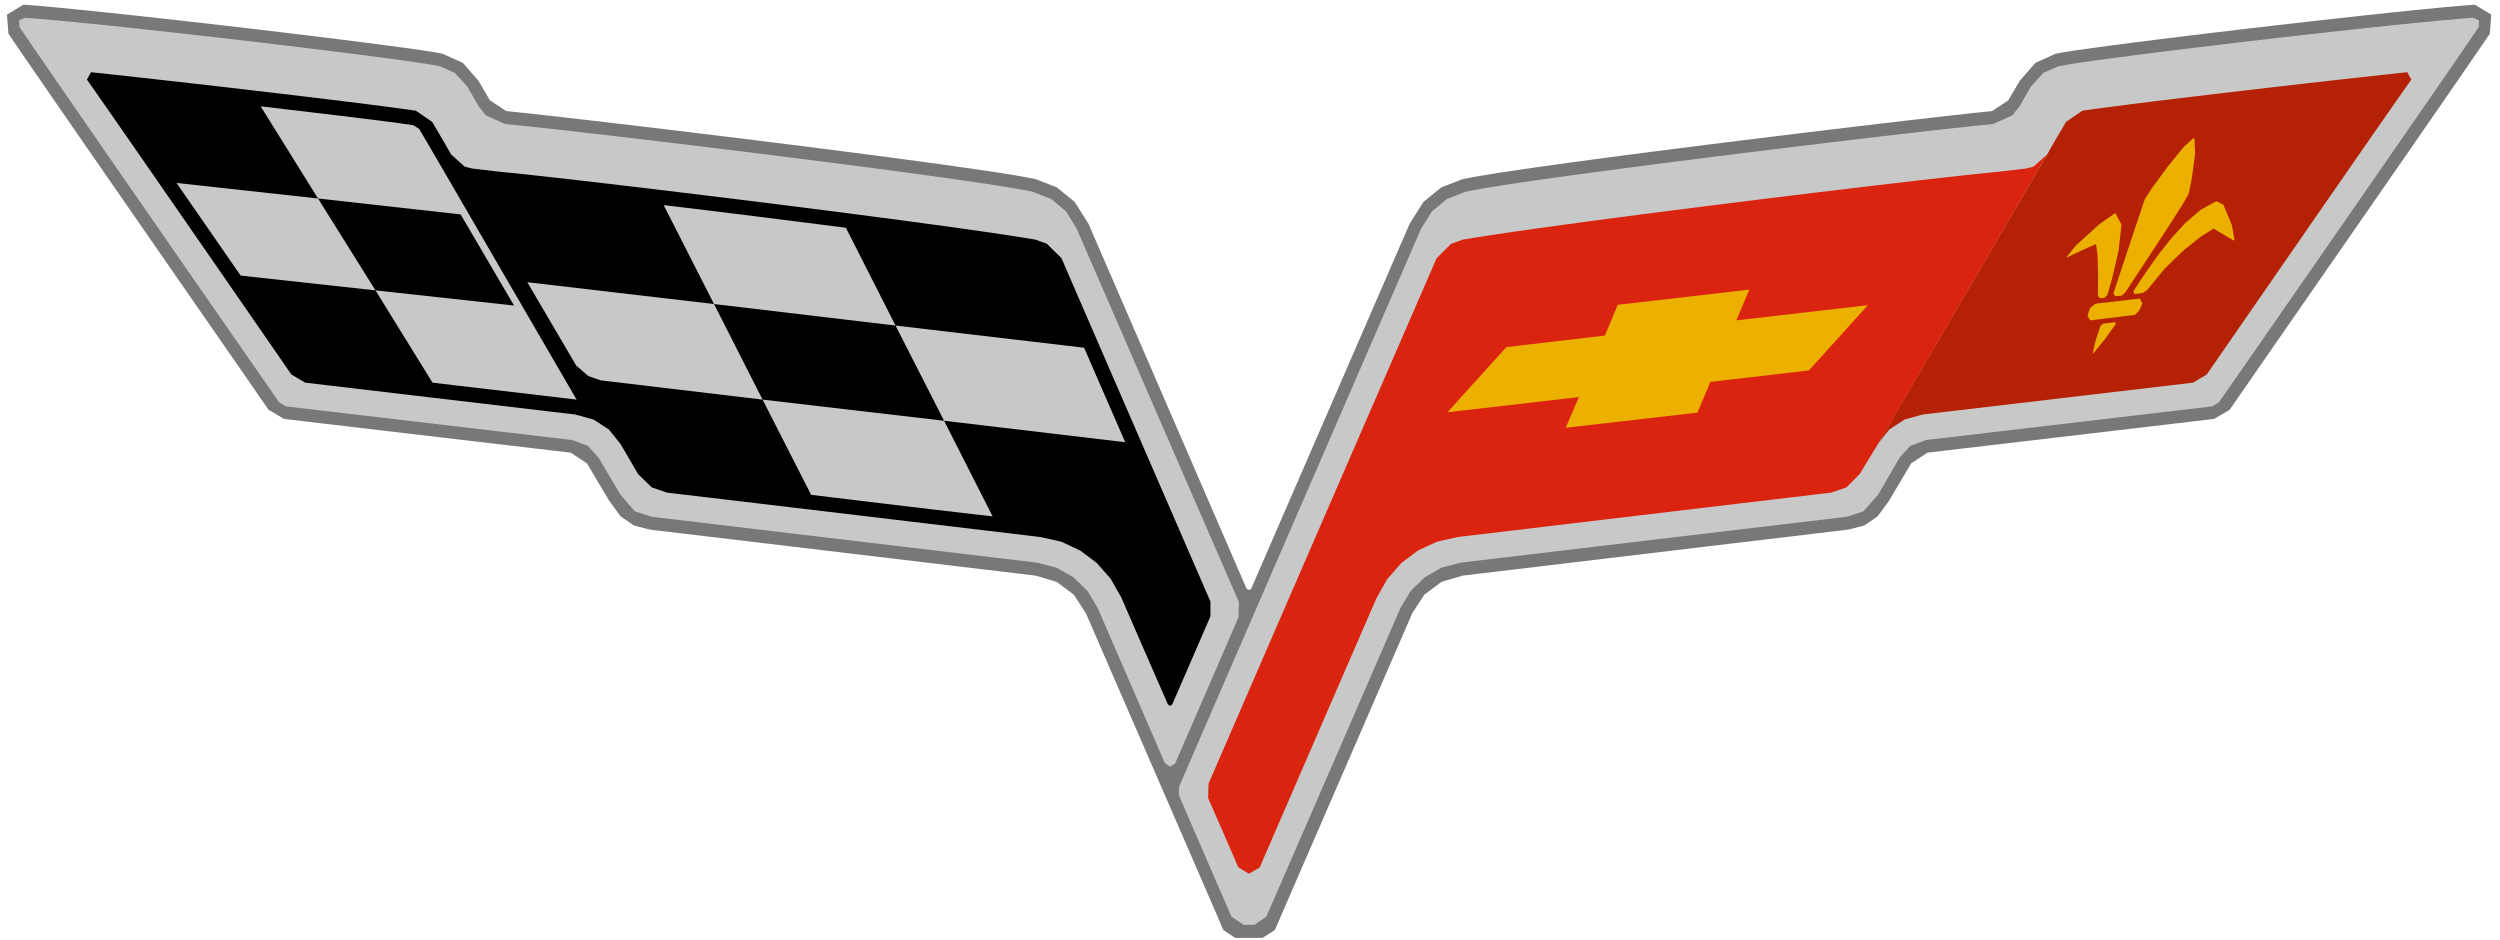
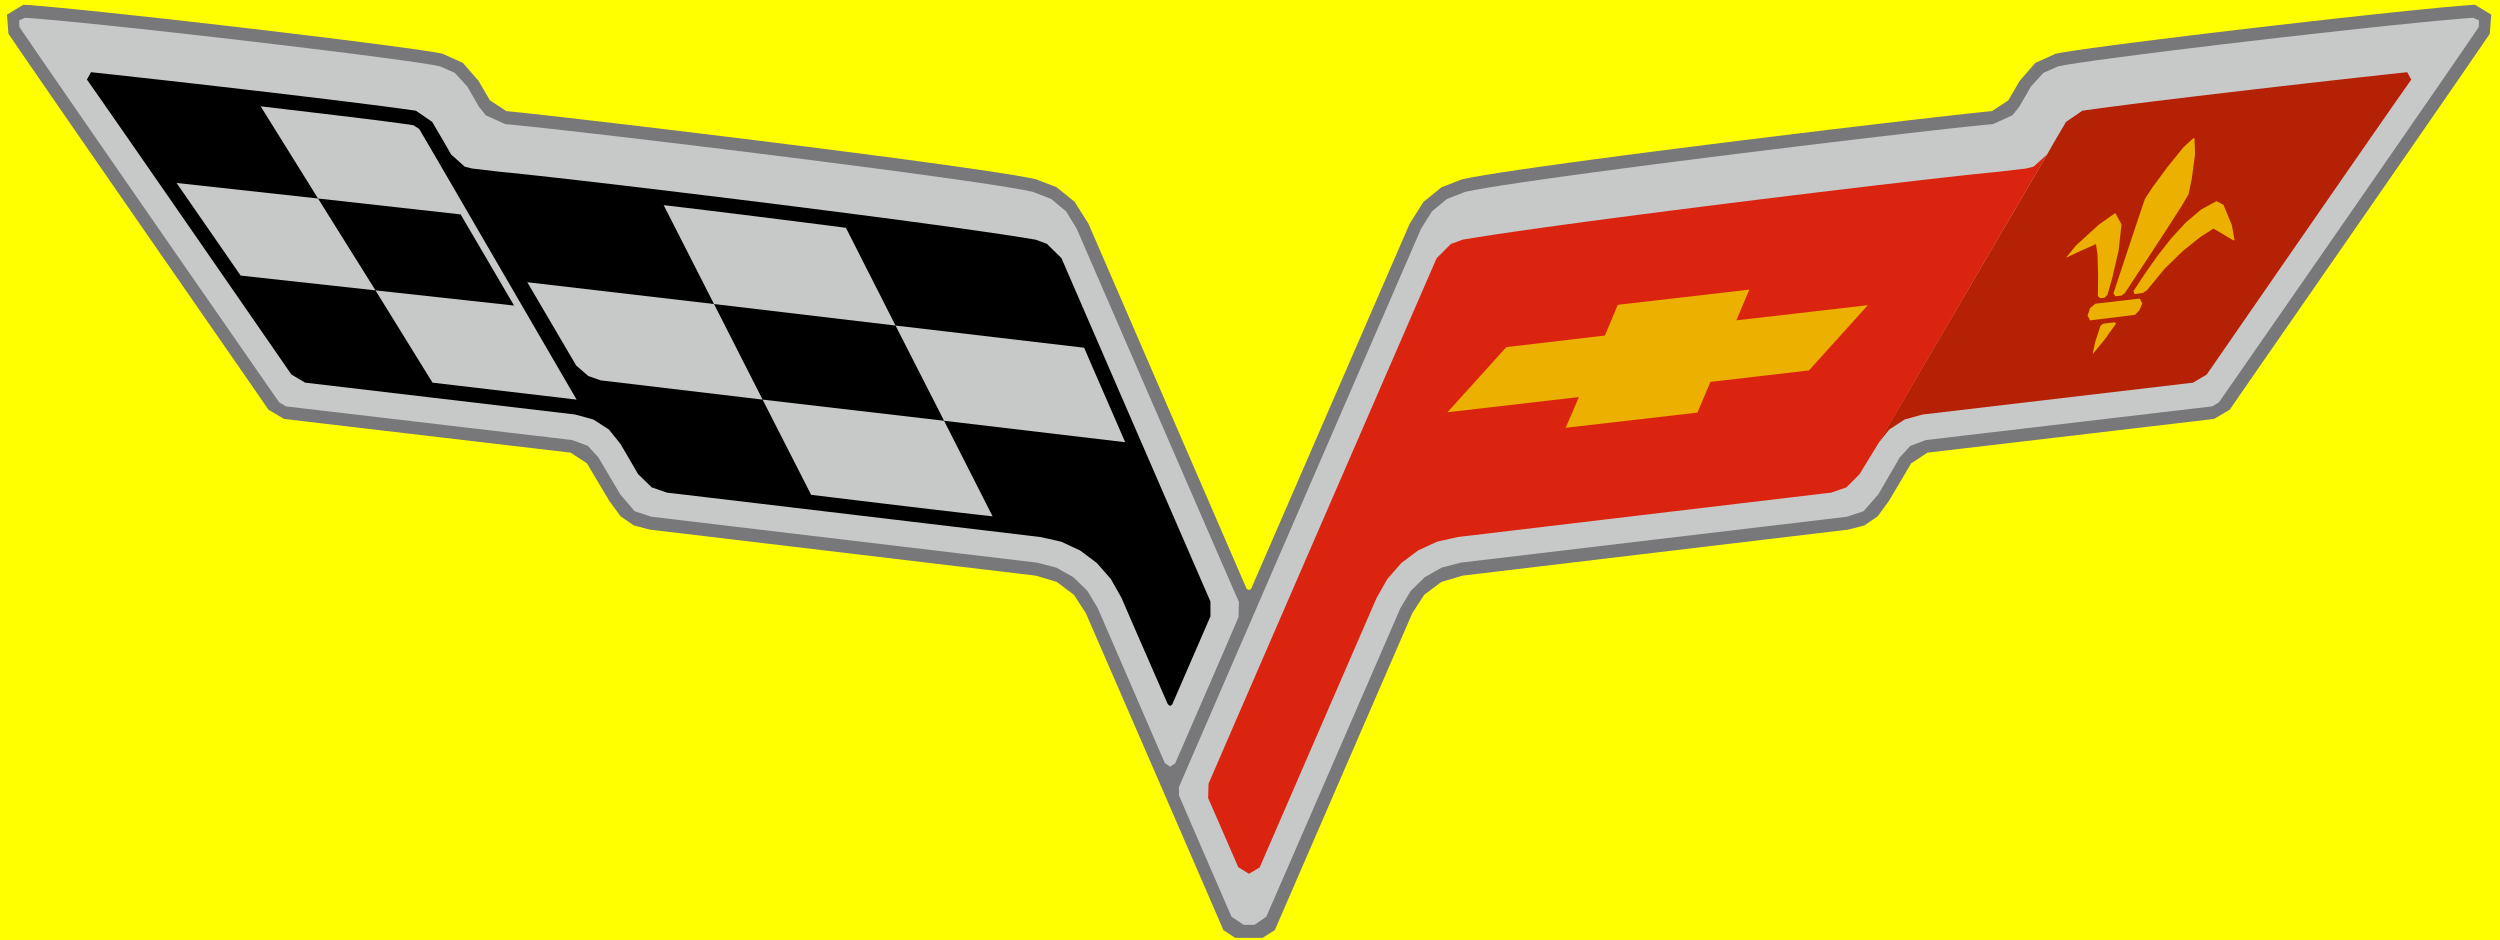
- <svg xmlns="http://www.w3.org/2000/svg" width="375" style="background-color:pink;" height="141">
+ <svg xmlns="http://www.w3.org/2000/svg" width="375" height="141">
+   <rect x="0" y="0" width="375" height="141" fill="yellow" />
  <g transform="matrix(1,0,0,1,-114,-17)">
    <path d="M 300.999 105.335 L 301.338 105.508 L 301.664 105.335 L 325.448 50.561 L 327.518 47.285 L 330.231 45.087 L 333.343 43.888 L 334.784 43.598 L 336.767 43.252 L 339.243 42.858 L 342.158 42.422 L 345.462 41.948 L 349.103 41.442 L 353.030 40.911 L 357.191 40.360 L 361.536 39.795 L 366.012 39.222 L 370.569 38.647 L 375.154 38.075 L 379.717 37.512 L 384.206 36.964 L 388.569 36.437 L 392.756 35.936 L 396.714 35.468 L 400.393 35.038 L 403.742 34.652 L 406.707 34.316 L 409.239 34.035 L 411.286 33.815 L 412.796 33.663 L 415.239 32.055 L 416.965 29.111 L 419.302 26.438 L 422.352 25.055 L 423.510 24.841 L 425.358 24.554 L 427.817 24.204 L 430.809 23.801 L 434.257 23.354 L 438.081 22.871 L 442.205 22.363 L 446.549 21.838 L 451.036 21.306 L 455.589 20.776 L 460.127 20.257 L 464.575 19.758 L 468.853 19.290 L 472.883 18.860 L 476.588 18.479 L 479.889 18.155 L 482.708 17.898 L 484.968 17.717 L 485.089 17.717 L 485.250 17.717 L 487.688 19.198 L 487.471 22.055 L 486.303 23.771 L 484.792 25.974 L 482.983 28.603 L 480.918 31.597 L 478.641 34.892 L 476.196 38.428 L 473.625 42.141 L 470.971 45.971 L 468.279 49.855 L 465.591 53.732 L 462.950 57.539 L 460.401 61.215 L 457.985 64.697 L 455.747 67.924 L 453.729 70.833 L 451.976 73.364 L 450.530 75.453 L 449.434 77.039 L 448.732 78.060 L 448.467 78.454 L 446.120 79.833 L 445.332 79.928 L 443.272 80.173 L 440.174 80.539 L 436.268 80.999 L 431.789 81.527 L 426.966 82.094 L 422.034 82.675 L 417.223 83.240 L 412.766 83.764 L 408.896 84.219 L 405.844 84.577 L 403.842 84.812 L 403.123 84.897 L 400.676 86.502 L 399.114 89.141 L 397.350 92.122 L 395.643 94.453 L 393.650 95.820 L 391.233 96.444 L 390.501 96.531 L 388.747 96.739 L 386.108 97.053 L 382.723 97.457 L 378.730 97.933 L 374.265 98.466 L 369.466 99.038 L 364.471 99.634 L 359.418 100.237 L 354.443 100.831 L 349.686 101.399 L 345.283 101.924 L 341.372 102.391 L 338.090 102.783 L 335.576 103.083 L 333.967 103.275 L 333.400 103.343 L 330.224 104.279 L 327.633 106.218 L 325.831 109.004 L 305.224 156.512 L 303.386 157.677 L 301.353 157.677 L 299.277 157.677 L 297.499 156.512 L 297.180 155.760 L 296.399 153.950 L 295.230 151.248 L 293.743 147.816 L 292.010 143.821 L 290.103 139.425 L 288.093 134.794 L 286.051 130.092 L 284.049 125.484 L 282.159 121.133 L 280.452 117.205 L 279.000 113.864 L 277.875 111.273 L 277.147 109.599 L 276.888 109.004 L 275.089 106.219 L 272.501 104.281 L 269.336 103.343 L 268.769 103.275 L 267.160 103.083 L 264.645 102.783 L 261.364 102.392 L 257.452 101.925 L 253.049 101.400 L 248.291 100.832 L 243.316 100.239 L 238.262 99.636 L 233.267 99.040 L 228.467 98.468 L 224.000 97.935 L 220.005 97.459 L 216.618 97.055 L 213.978 96.740 L 212.221 96.531 L 211.486 96.444 L 209.080 95.820 L 207.090 94.453 L 205.386 92.122 L 203.607 89.140 L 202.043 86.502 L 199.596 84.897 L 198.877 84.813 L 196.876 84.578 L 193.823 84.219 L 189.953 83.765 L 185.496 83.241 L 180.685 82.676 L 175.752 82.096 L 170.930 81.529 L 166.449 81.001 L 162.544 80.540 L 159.445 80.174 L 157.385 79.929 L 156.595 79.833 L 154.265 78.454 L 153.998 78.059 L 153.295 77.038 L 152.198 75.452 L 150.752 73.362 L 148.998 70.832 L 146.980 67.922 L 144.742 64.695 L 142.327 61.213 L 139.778 57.538 L 137.138 53.731 L 134.451 49.854 L 131.760 45.970 L 129.107 42.140 L 126.537 38.427 L 124.092 34.892 L 121.816 31.596 L 119.752 28.603 L 117.943 25.974 L 116.433 23.771 L 115.264 22.055 L 115.045 19.197 L 117.494 17.717 L 117.659 17.717 L 117.768 17.717 L 120.027 17.898 L 122.847 18.155 L 126.148 18.479 L 129.852 18.860 L 133.883 19.290 L 138.161 19.758 L 142.608 20.257 L 147.147 20.776 L 151.699 21.306 L 156.186 21.838 L 160.530 22.363 L 164.653 22.871 L 168.477 23.354 L 171.925 23.801 L 174.916 24.204 L 177.375 24.554 L 179.222 24.841 L 180.380 25.055 L 183.429 26.438 L 185.771 29.111 L 187.492 32.055 L 189.940 33.663 L 191.450 33.815 L 193.497 34.035 L 196.029 34.316 L 198.994 34.652 L 202.342 35.038 L 206.021 35.468 L 209.980 35.936 L 214.167 36.437 L 218.530 36.964 L 223.019 37.512 L 227.582 38.075 L 232.167 38.647 L 236.723 39.222 L 241.200 39.795 L 245.544 40.360 L 249.706 40.911 L 253.633 41.442 L 257.274 41.948 L 260.578 42.422 L 263.493 42.858 L 265.968 43.252 L 267.952 43.598 L 269.393 43.888 L 272.495 45.085 L 275.203 47.284 L 277.271 50.561 L 300.999 105.335 Z" fill="#78787a" />
    <path d="M 298.725 154.508 L 298.148 153.178 L 296.703 149.847 L 294.820 145.504 L 292.929 141.137 L 291.460 137.736 L 290.842 136.288 L 290.842 135.062 L 291.004 134.681 L 291.463 133.617 L 292.194 131.926 L 293.172 129.666 L 294.373 126.894 L 295.771 123.666 L 297.343 120.040 L 299.063 116.072 L 300.907 111.820 L 302.850 107.341 L 304.866 102.691 L 306.932 97.929 L 309.023 93.109 L 311.113 88.291 L 313.179 83.531 L 315.194 78.885 L 317.135 74.411 L 318.977 70.166 L 320.695 66.207 L 322.265 62.591 L 323.660 59.374 L 324.858 56.615 L 325.832 54.369 L 326.559 52.695 L 327.013 51.648 L 327.170 51.287 L 328.786 48.717 L 331.019 46.859 L 333.783 45.779 L 335.177 45.496 L 337.107 45.158 L 339.523 44.771 L 342.375 44.341 L 345.614 43.873 L 349.188 43.373 L 353.048 42.848 L 357.145 42.302 L 361.428 41.742 L 365.846 41.174 L 370.352 40.602 L 374.893 40.033 L 379.421 39.473 L 383.885 38.927 L 388.235 38.402 L 392.422 37.902 L 396.396 37.433 L 400.106 37.003 L 403.502 36.615 L 406.535 36.276 L 409.154 35.992 L 411.310 35.768 L 412.953 35.611 L 415.847 34.301 L 416.905 32.994 L 418.626 29.990 L 420.513 27.926 L 422.739 26.950 L 423.912 26.727 L 425.768 26.433 L 428.229 26.078 L 431.217 25.672 L 434.655 25.223 L 438.465 24.741 L 442.570 24.234 L 446.892 23.712 L 451.352 23.183 L 455.875 22.658 L 460.382 22.145 L 464.795 21.654 L 469.037 21.193 L 473.031 20.771 L 476.699 20.399 L 479.962 20.084 L 482.745 19.836 L 484.968 19.665 L 485.846 20.052 L 485.806 21.060 L 484.779 22.572 L 483.378 24.619 L 481.650 27.132 L 479.641 30.047 L 477.397 33.296 L 474.964 36.815 L 472.388 40.537 L 469.715 44.396 L 466.991 48.326 L 464.262 52.261 L 461.575 56.134 L 458.975 59.880 L 456.508 63.433 L 454.221 66.727 L 452.159 69.695 L 450.369 72.271 L 448.897 74.390 L 447.788 75.986 L 447.089 76.991 L 446.846 77.341 L 445.850 77.954 L 445.127 78.038 L 443.114 78.274 L 440.045 78.635 L 436.154 79.093 L 431.676 79.619 L 426.847 80.187 L 421.900 80.769 L 417.070 81.338 L 412.592 81.865 L 408.701 82.322 L 405.631 82.684 L 403.617 82.921 L 402.894 83.006 L 400.552 83.876 L 398.955 85.623 L 395.741 91.166 L 393.516 93.693 L 391.004 94.513 L 333.113 101.392 L 330.248 102.140 L 327.714 103.580 L 325.615 105.634 L 324.053 108.221 L 323.810 108.788 L 323.178 110.248 L 322.211 112.478 L 320.963 115.356 L 319.487 118.757 L 317.836 122.559 L 316.065 126.639 L 314.225 130.874 L 312.371 135.140 L 310.557 139.315 L 308.835 143.275 L 307.259 146.897 L 305.883 150.059 L 304.759 152.637 L 303.942 154.508 L 302.164 155.730 L 300.555 155.730 L 298.725 154.508 Z" fill="#c7c9c9" />
    <path d="M 290.274 131.506 L 289.504 132.006 L 288.722 131.450 L 288.297 130.468 L 287.174 127.876 L 285.585 124.205 L 283.757 119.985 L 281.922 115.746 L 280.309 112.019 L 279.147 109.334 L 278.666 108.221 L 277.112 105.634 L 275.009 103.581 L 272.455 102.141 L 269.550 101.396 L 211.716 94.509 L 209.212 93.691 L 207.047 91.171 L 203.765 85.619 L 202.171 83.875 L 199.822 83.006 L 199.099 82.920 L 197.087 82.683 L 194.019 82.321 L 190.129 81.864 L 185.654 81.337 L 180.826 80.769 L 175.881 80.188 L 171.053 79.620 L 166.577 79.094 L 162.687 78.636 L 159.618 78.276 L 157.605 78.039 L 156.882 77.954 L 155.870 77.341 L 155.627 76.991 L 154.928 75.986 L 153.820 74.391 L 152.348 72.272 L 150.559 69.695 L 148.499 66.727 L 146.213 63.434 L 143.747 59.881 L 141.149 56.135 L 138.463 52.262 L 135.736 48.328 L 133.013 44.398 L 130.341 40.539 L 127.766 36.817 L 125.334 33.298 L 123.090 30.048 L 121.082 27.133 L 119.354 24.619 L 117.953 22.573 L 116.925 21.060 L 116.869 20.052 L 117.768 19.665 L 119.989 19.836 L 122.771 20.084 L 126.035 20.399 L 129.705 20.771 L 133.701 21.193 L 137.946 21.654 L 142.363 22.145 L 146.873 22.658 L 151.398 23.183 L 155.862 23.712 L 160.186 24.234 L 164.292 24.741 L 168.102 25.223 L 171.539 25.672 L 174.525 26.078 L 176.982 26.433 L 178.832 26.727 L 179.997 26.950 L 182.213 27.926 L 184.105 29.994 L 185.827 32.990 L 186.880 34.302 L 189.766 35.611 L 191.409 35.768 L 193.565 35.991 L 196.185 36.275 L 199.219 36.613 L 202.616 37.001 L 206.326 37.432 L 210.300 37.900 L 214.488 38.400 L 218.839 38.925 L 223.304 39.471 L 227.832 40.032 L 232.374 40.601 L 236.880 41.172 L 241.299 41.741 L 245.582 42.301 L 249.678 42.847 L 253.538 43.373 L 257.112 43.872 L 260.350 44.340 L 263.201 44.771 L 265.616 45.158 L 267.545 45.496 L 268.937 45.779 L 271.700 46.859 L 273.918 48.717 L 275.493 51.287 L 275.708 51.781 L 276.320 53.188 L 277.278 55.395 L 278.535 58.288 L 280.040 61.754 L 281.744 65.680 L 283.599 69.951 L 285.554 74.454 L 287.562 79.076 L 289.571 83.703 L 291.534 88.222 L 293.401 92.518 L 295.123 96.480 L 296.650 99.992 L 297.933 102.942 L 298.924 105.216 L 299.573 106.701 L 299.830 107.282 L 299.773 109.560 L 299.217 110.882 L 297.848 114.059 L 295.994 118.340 L 293.982 122.975 L 292.140 127.214 L 290.795 130.308 L 290.274 131.506 Z" fill="#c7c9c9" />
-     <path d="M 289.165 122.615 L 289.504 122.902 L 289.830 122.676 L 295.568 109.447 L 295.564 107.226 L 295.286 106.587 L 294.560 104.915 L 293.448 102.355 L 292.017 99.057 L 290.329 95.168 L 288.449 90.837 L 286.441 86.211 L 284.370 81.438 L 282.300 76.666 L 280.294 72.043 L 278.417 67.717 L 276.734 63.836 L 275.308 60.549 L 274.205 58.002 L 273.487 56.343 L 273.219 55.722 L 271.027 53.567 L 269.336 52.948 L 267.068 52.577 L 264.394 52.166 L 261.357 51.719 L 257.999 51.242 L 254.362 50.739 L 250.487 50.215 L 246.418 49.675 L 242.195 49.123 L 237.862 48.566 L 233.459 48.006 L 229.030 47.450 L 224.616 46.901 L 220.259 46.366 L 216.002 45.848 L 211.886 45.353 L 207.954 44.885 L 204.247 44.449 L 200.807 44.050 L 197.678 43.693 L 194.900 43.383 L 192.515 43.124 L 190.567 42.921 L 189.097 42.779 L 184.819 42.279 L 183.698 41.994 L 181.658 40.163 L 180.616 38.330 L 178.827 35.284 L 176.384 33.607 L 174.514 33.341 L 172.162 33.027 L 169.387 32.669 L 166.247 32.276 L 162.800 31.853 L 159.106 31.408 L 155.223 30.946 L 151.208 30.476 L 147.121 30.002 L 143.021 29.533 L 138.965 29.074 L 135.012 28.633 L 131.221 28.216 L 127.650 27.829 L 127.041 28.938 L 128.155 30.524 L 129.700 32.737 L 131.605 35.476 L 133.803 38.640 L 136.223 42.128 L 138.796 45.841 L 141.454 49.677 L 144.126 53.537 L 146.743 57.318 L 149.236 60.922 L 151.536 64.248 L 153.573 67.194 L 155.278 69.660 L 156.582 71.546 L 157.415 72.752 L 157.708 73.176 L 159.769 74.398 L 200.265 79.176 L 203.010 79.926 L 205.337 81.432 L 207.047 83.558 L 207.963 85.107 L 209.708 88.110 L 211.761 90.107 L 214.046 90.896 L 214.915 90.997 L 216.870 91.228 L 219.754 91.569 L 223.411 92.003 L 227.681 92.510 L 232.407 93.072 L 237.431 93.669 L 242.597 94.284 L 247.745 94.896 L 252.718 95.488 L 257.359 96.041 L 261.510 96.535 L 265.013 96.952 L 267.711 97.274 L 269.445 97.480 L 270.058 97.553 L 273.177 98.252 L 276.025 99.573 L 278.531 101.457 L 280.621 103.844 L 282.222 106.673 L 283.009 108.499 L 284.738 112.473 L 286.768 117.129 L 288.458 120.999 L 289.165 122.615 Z" fill="black" />
+     <path d="M 289.165 122.615 L 289.504 122.902 L 289.830 122.676 L 295.568 109.447 L 295.564 107.226 L 295.286 106.587 L 294.560 104.915 L 293.448 102.355 L 292.017 99.057 L 290.329 95.168 L 288.449 90.837 L 286.441 86.211 L 284.370 81.438 L 282.300 76.666 L 280.294 72.043 L 278.417 67.717 L 276.734 63.836 L 275.308 60.549 L 274.205 58.002 L 273.487 56.343 L 273.219 55.722 L 271.027 53.567 L 269.336 52.948 L 267.068 52.577 L 264.394 52.166 L 261.357 51.719 L 257.999 51.242 L 254.362 50.739 L 250.487 50.215 L 246.418 49.675 L 242.195 49.123 L 237.862 48.566 L 233.459 48.006 L 229.030 47.450 L 224.616 46.901 L 220.259 46.366 L 216.002 45.848 L 211.886 45.353 L 207.954 44.885 L 204.247 44.449 L 200.807 44.050 L 197.678 43.693 L 194.900 43.383 L 192.515 43.124 L 190.567 42.921 L 189.097 42.779 L 184.819 42.279 L 183.698 41.994 L 181.658 40.163 L 180.616 38.330 L 178.827 35.284 L 176.384 33.607 L 174.514 33.341 L 172.162 33.027 L 169.387 32.669 L 166.247 32.276 L 162.800 31.853 L 159.106 31.408 L 155.223 30.946 L 151.208 30.476 L 147.121 30.002 L 143.021 29.533 L 138.965 29.074 L 135.012 28.633 L 131.221 28.216 L 127.650 27.829 L 127.041 28.938 L 128.155 30.524 L 129.700 32.737 L 131.605 35.476 L 133.803 38.640 L 136.223 42.128 L 138.796 45.841 L 141.454 49.677 L 144.126 53.537 L 146.743 57.318 L 149.236 60.922 L 151.536 64.248 L 153.573 67.194 L 155.278 69.660 L 156.582 71.546 L 157.415 72.752 L 157.708 73.176 L 159.769 74.398 L 200.265 79.176 L 203.010 79.926 L 205.337 81.432 L 207.047 83.558 L 207.963 85.107 L 209.708 88.110 L 211.761 90.107 L 214.046 90.896 L 214.915 90.997 L 216.870 91.228 L 219.754 91.569 L 223.411 92.003 L 227.681 92.510 L 232.407 93.072 L 237.431 93.669 L 242.597 94.284 L 247.745 94.896 L 252.718 95.488 L 257.359 96.041 L 261.510 96.535 L 265.013 96.952 L 267.711 97.274 L 269.445 97.480 L 270.058 97.553 L 273.177 98.252 L 276.025 99.573 L 278.531 101.457 L 280.621 103.844 L 282.222 106.673 L 283.009 108.499 L 284.738 112.473 L 286.768 117.129 L 288.458 120.999 L 289.165 122.615 Z" fill="#000" />
    <path d="M 421.077 40.159 L 422.115 38.329 L 423.903 35.284 L 426.350 33.607 L 428.218 33.341 L 430.568 33.027 L 433.342 32.669 L 436.482 32.276 L 439.928 31.853 L 443.622 31.408 L 447.505 30.946 L 451.520 30.476 L 455.607 30.002 L 459.708 29.533 L 463.765 29.074 L 467.718 28.633 L 471.509 28.216 L 475.080 27.829 L 475.693 28.938 L 474.625 30.455 L 473.211 32.477 L 471.500 34.932 L 469.542 37.747 L 467.388 40.850 L 465.087 44.168 L 462.689 47.627 L 460.244 51.157 L 457.803 54.683 L 455.416 58.134 L 453.131 61.436 L 451.000 64.516 L 449.073 67.304 L 447.398 69.724 L 446.028 71.706 L 445.010 73.176 L 442.962 74.398 L 402.397 79.176 L 399.694 79.926 L 397.384 81.432 L 395.684 83.558 L 421.077 40.159 Z" fill="#b52105" />
    <path d="M 150.100 58.339 L 170.324 60.556 L 161.704 46.775 L 140.484 44.445 L 150.100 58.339 Z" fill="#c7c9c9" />
    <path d="M 178.876 74.398 L 200.491 76.942 L 199.262 74.829 L 197.611 71.989 L 195.637 68.592 L 193.440 64.812 L 191.119 60.818 L 188.774 56.781 L 186.504 52.874 L 184.410 49.268 L 182.589 46.133 L 181.142 43.641 L 180.168 41.964 L 179.767 41.272 L 176.880 36.337 L 175.985 35.780 L 173.978 35.492 L 171.429 35.155 L 168.412 34.777 L 164.998 34.362 L 161.260 33.915 L 157.269 33.442 L 153.100 32.950 L 161.704 46.775 L 183.097 49.162 L 191.109 62.834 L 170.324 60.556 L 178.876 74.398 Z" fill="#c7c9c9" />
    <path d="M 276.622 69.160 L 248.330 65.834 L 255.612 80.115 L 282.779 83.333 L 281.483 80.346 L 280.200 77.404 L 278.950 74.537 L 277.751 71.779 L 276.622 69.160 Z" fill="#c7c9c9" />
    <path d="M 262.889 94.453 L 255.612 80.115 L 228.388 76.942 L 235.670 91.223 L 239.462 91.684 L 243.259 92.143 L 247.002 92.593 L 250.634 93.027 L 254.097 93.437 L 257.332 93.816 L 260.282 94.157 L 262.889 94.453 Z" fill="#c7c9c9" />
    <path d="M 240.887 51.170 L 237.609 50.749 L 234.253 50.321 L 230.838 49.889 L 227.384 49.455 L 223.908 49.024 L 220.432 48.597 L 216.973 48.178 L 213.550 47.771 L 221.102 62.605 L 248.330 65.834 L 240.887 51.170 Z" fill="#c7c9c9" />
    <path d="M 204.104 74.055 L 202.250 73.406 L 200.435 71.838 L 193.096 59.334 L 221.102 62.605 L 228.388 76.942 L 204.104 74.055 Z" fill="#c7c9c9" />
    <path d="M 395.459 83.998 L 394.356 85.788 L 392.951 88.110 L 390.963 90.107 L 388.673 90.896 L 387.807 90.997 L 385.854 91.228 L 382.972 91.569 L 379.317 92.003 L 375.049 92.510 L 370.323 93.072 L 365.299 93.669 L 360.135 94.284 L 354.987 94.896 L 350.013 95.488 L 345.372 96.041 L 341.221 96.535 L 337.718 96.952 L 335.021 97.274 L 333.286 97.480 L 332.673 97.553 L 329.551 98.252 L 326.702 99.573 L 324.196 101.457 L 322.104 103.844 L 320.497 106.673 L 320.170 107.421 L 319.327 109.363 L 318.060 112.281 L 316.465 115.956 L 314.636 120.170 L 312.669 124.706 L 310.657 129.345 L 308.695 133.869 L 306.877 138.060 L 305.299 141.699 L 304.055 144.568 L 303.239 146.450 L 302.946 147.126 L 301.337 148.065 L 299.729 147.069 L 299.050 145.500 L 297.541 142.025 L 295.999 138.487 L 295.221 136.727 L 295.277 134.566 L 295.449 134.162 L 295.921 133.070 L 296.666 131.349 L 297.657 129.060 L 298.870 126.262 L 300.278 123.015 L 301.856 119.379 L 303.576 115.414 L 305.413 111.180 L 307.342 106.736 L 309.335 102.144 L 311.367 97.462 L 313.413 92.751 L 315.445 88.070 L 317.439 83.479 L 319.367 79.039 L 321.204 74.809 L 322.924 70.849 L 324.501 67.219 L 325.909 63.978 L 327.121 61.188 L 328.113 58.907 L 328.857 57.196 L 329.328 56.114 L 329.500 55.722 L 331.642 53.588 L 333.399 52.948 L 335.659 52.577 L 338.325 52.166 L 341.355 51.719 L 344.706 51.242 L 348.338 50.739 L 352.207 50.215 L 356.273 49.675 L 360.492 49.123 L 364.822 48.566 L 369.223 48.006 L 373.650 47.450 L 378.064 46.901 L 382.420 46.366 L 386.678 45.848 L 390.795 45.353 L 394.730 44.885 L 398.439 44.449 L 401.882 44.050 L 405.015 43.693 L 407.798 43.383 L 410.187 43.124 L 412.141 42.921 L 413.618 42.779 L 417.904 42.279 L 419.031 41.994 L 421.073 40.163 L 395.459 83.998 L 395.459 83.998 Z" fill="#db240f" />
    <path d="M 356.666 62.721 L 376.398 60.444 L 374.451 65.052 L 394.175 62.778 L 385.341 72.563 L 370.564 74.281 L 368.617 78.889 L 348.848 81.168 L 350.836 76.559 L 331.120 78.837 L 339.954 69.064 L 354.735 67.330 L 356.666 62.721 Z" fill="#ebb000" />
    <path d="M 431.245 65.338 L 429.463 65.552 L 429.067 65.895 L 428.280 68.297 L 427.898 70.116 L 429.736 67.876 L 431.398 65.552 L 431.245 65.338 Z" fill="#ebb000" />
    <path d="M 435.740 46.832 L 435.155 48.549 L 434.071 51.794 L 432.807 55.596 L 431.682 58.988 L 431.015 61.000 L 431.297 61.439 L 432.237 61.342 L 432.737 60.943 L 434.116 58.846 L 436.454 55.298 L 439.059 51.314 L 441.237 47.913 L 442.292 46.110 L 442.769 43.780 L 443.260 40.110 L 443.175 37.772 L 443.018 37.715 L 441.534 39.070 L 439.127 42.045 L 436.845 45.135 L 435.740 46.832 Z" fill="#ebb000" />
    <path d="M 429.011 61.725 L 429.676 61.669 L 430.120 61.229 L 430.823 58.746 L 431.793 54.589 L 432.221 50.682 L 431.297 48.952 L 428.884 50.645 L 425.386 53.830 L 423.903 55.665 L 426.069 54.641 L 428.398 53.617 L 428.624 55.189 L 428.721 58.489 L 428.681 61.399 L 429.011 61.725 Z" fill="#ebb000" />
    <path d="M 447.517 47.727 L 448.769 50.736 L 449.179 53.004 L 449.022 53.065 L 446.022 51.287 L 444.066 52.538 L 441.518 54.567 L 438.722 57.275 L 436.023 60.560 L 435.410 60.943 L 434.184 61.112 L 434.015 60.673 L 435.699 58.113 L 437.603 55.406 L 439.679 52.755 L 441.879 50.364 L 444.156 48.436 L 446.461 47.174 L 447.517 47.727 Z" fill="#ebb000" />
    <path d="M 435.357 62.504 L 434.954 61.782 L 428.298 62.560 L 427.515 63.221 L 427.132 64.342 L 427.515 65.056 L 434.245 64.225 L 434.898 63.560 L 435.357 62.504 Z" fill="#ebb000" />
  </g>
</svg>
